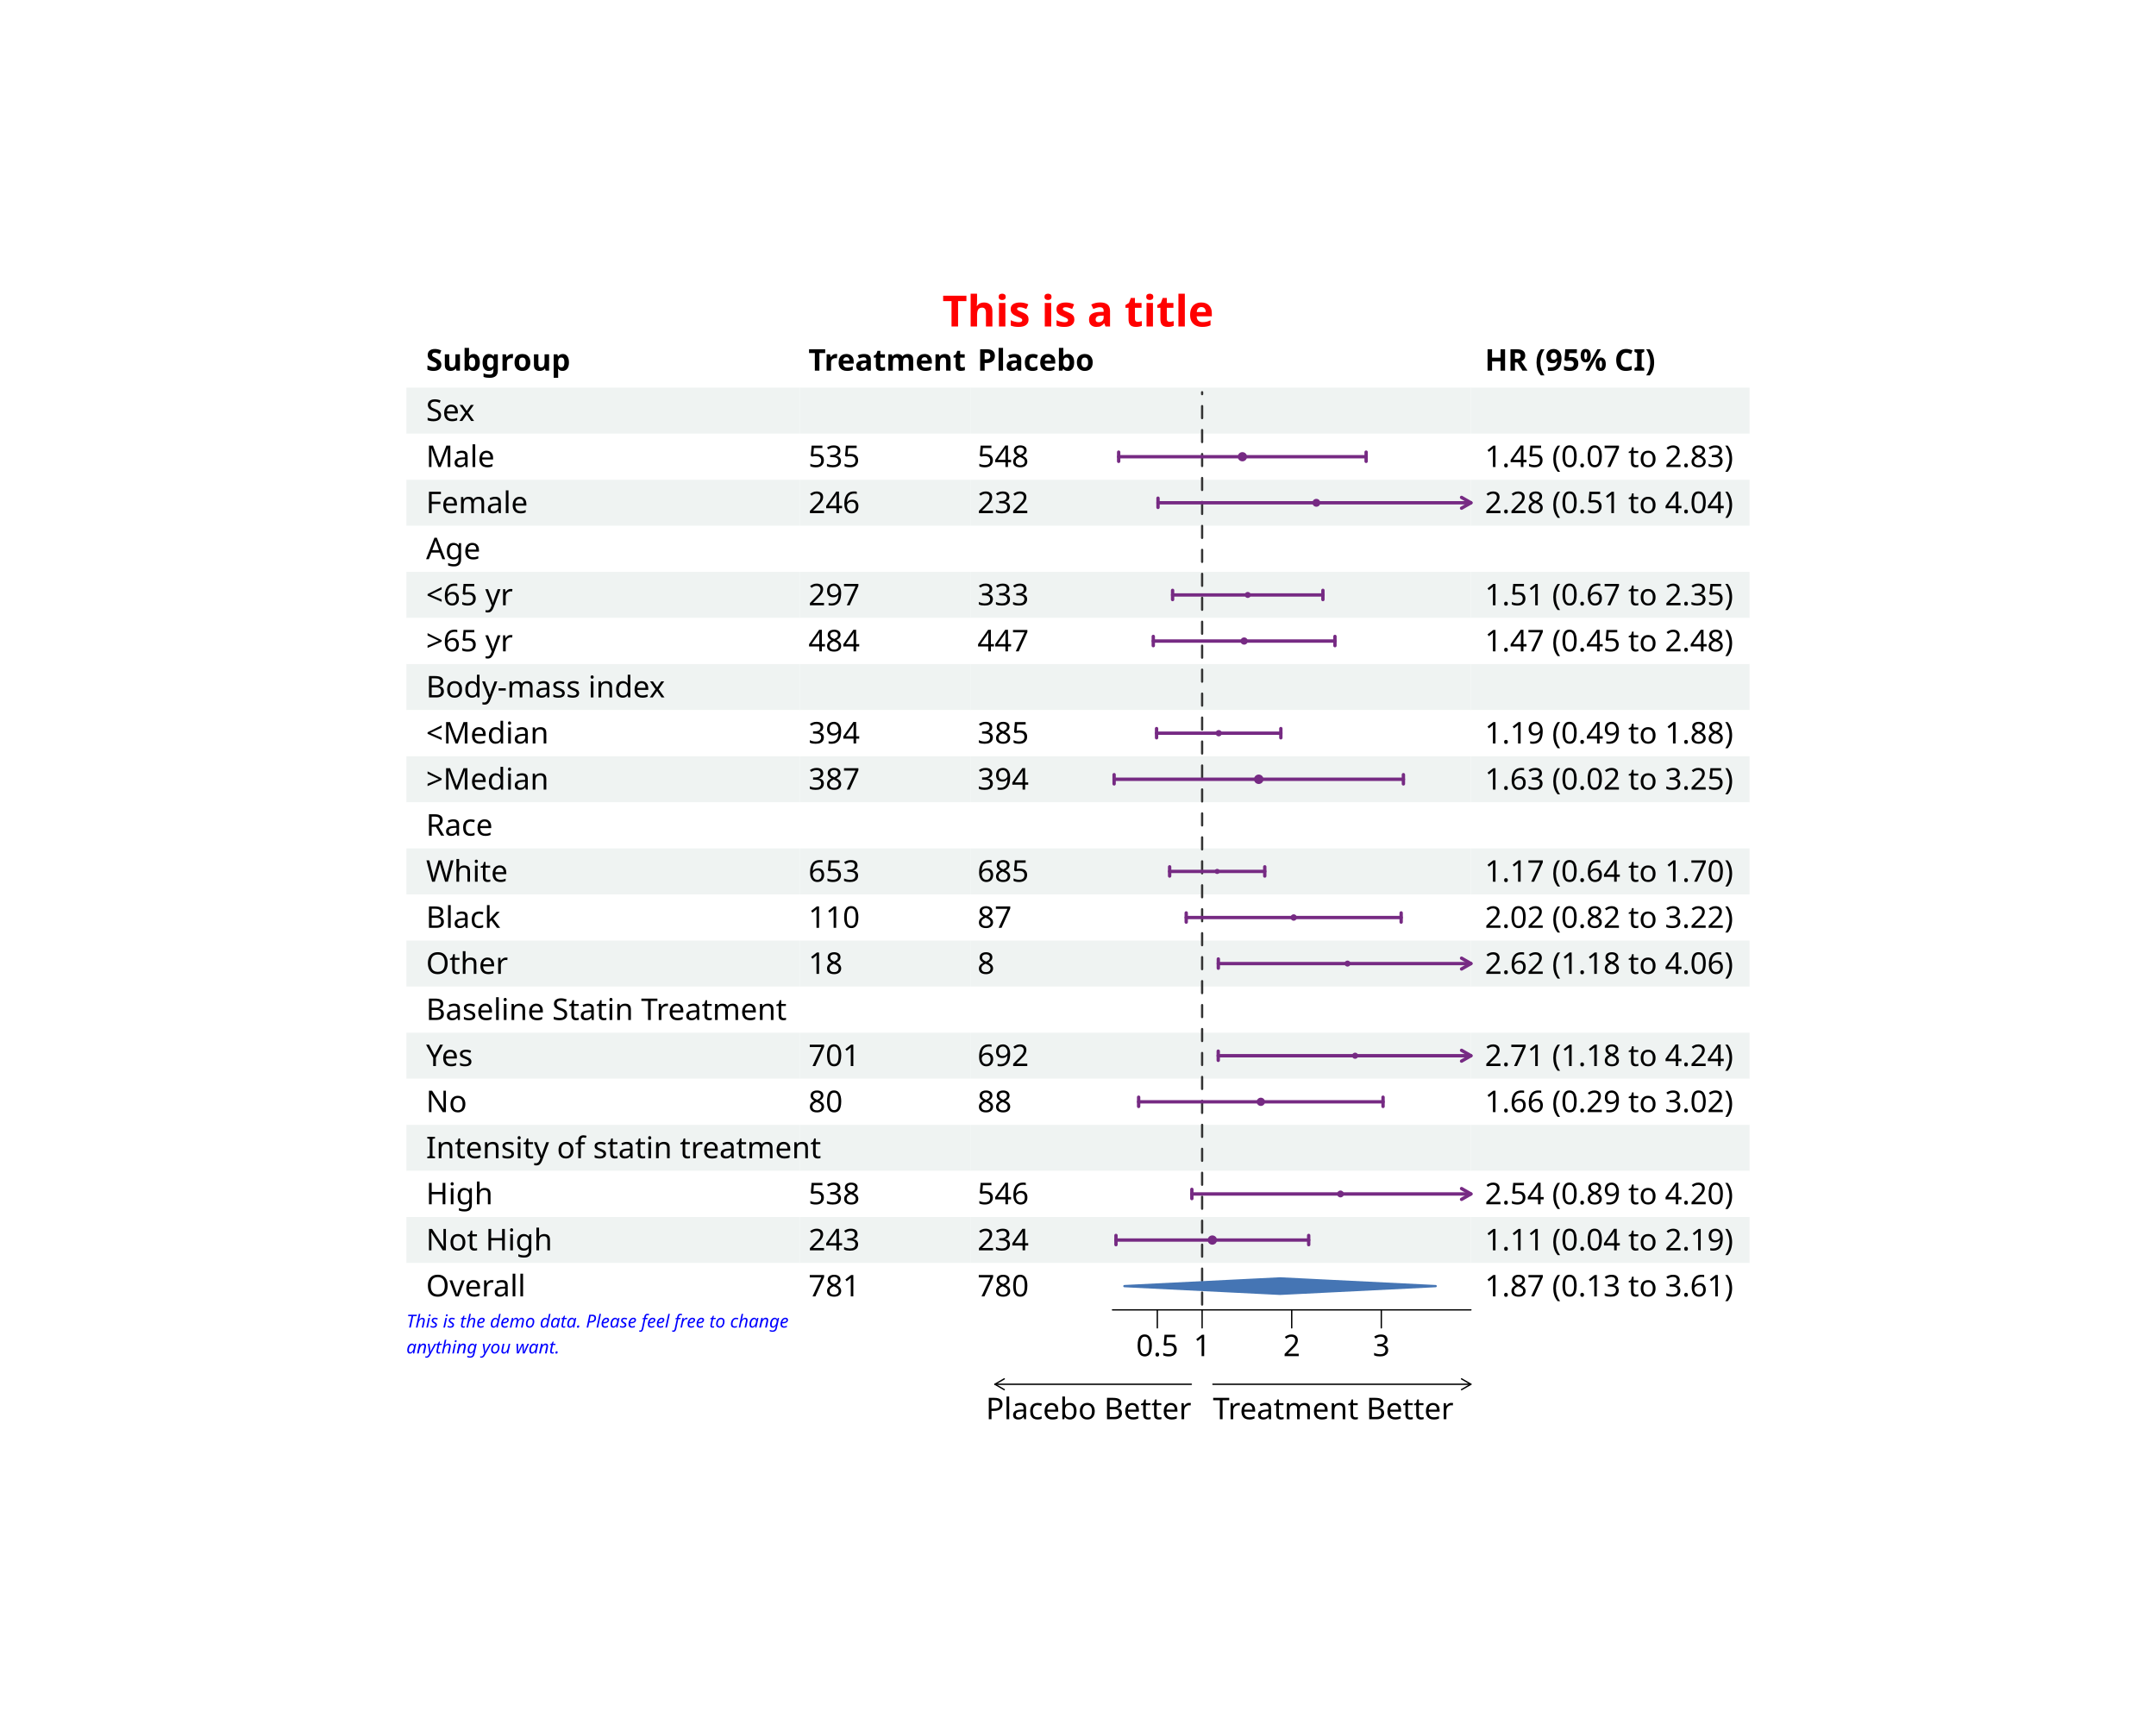
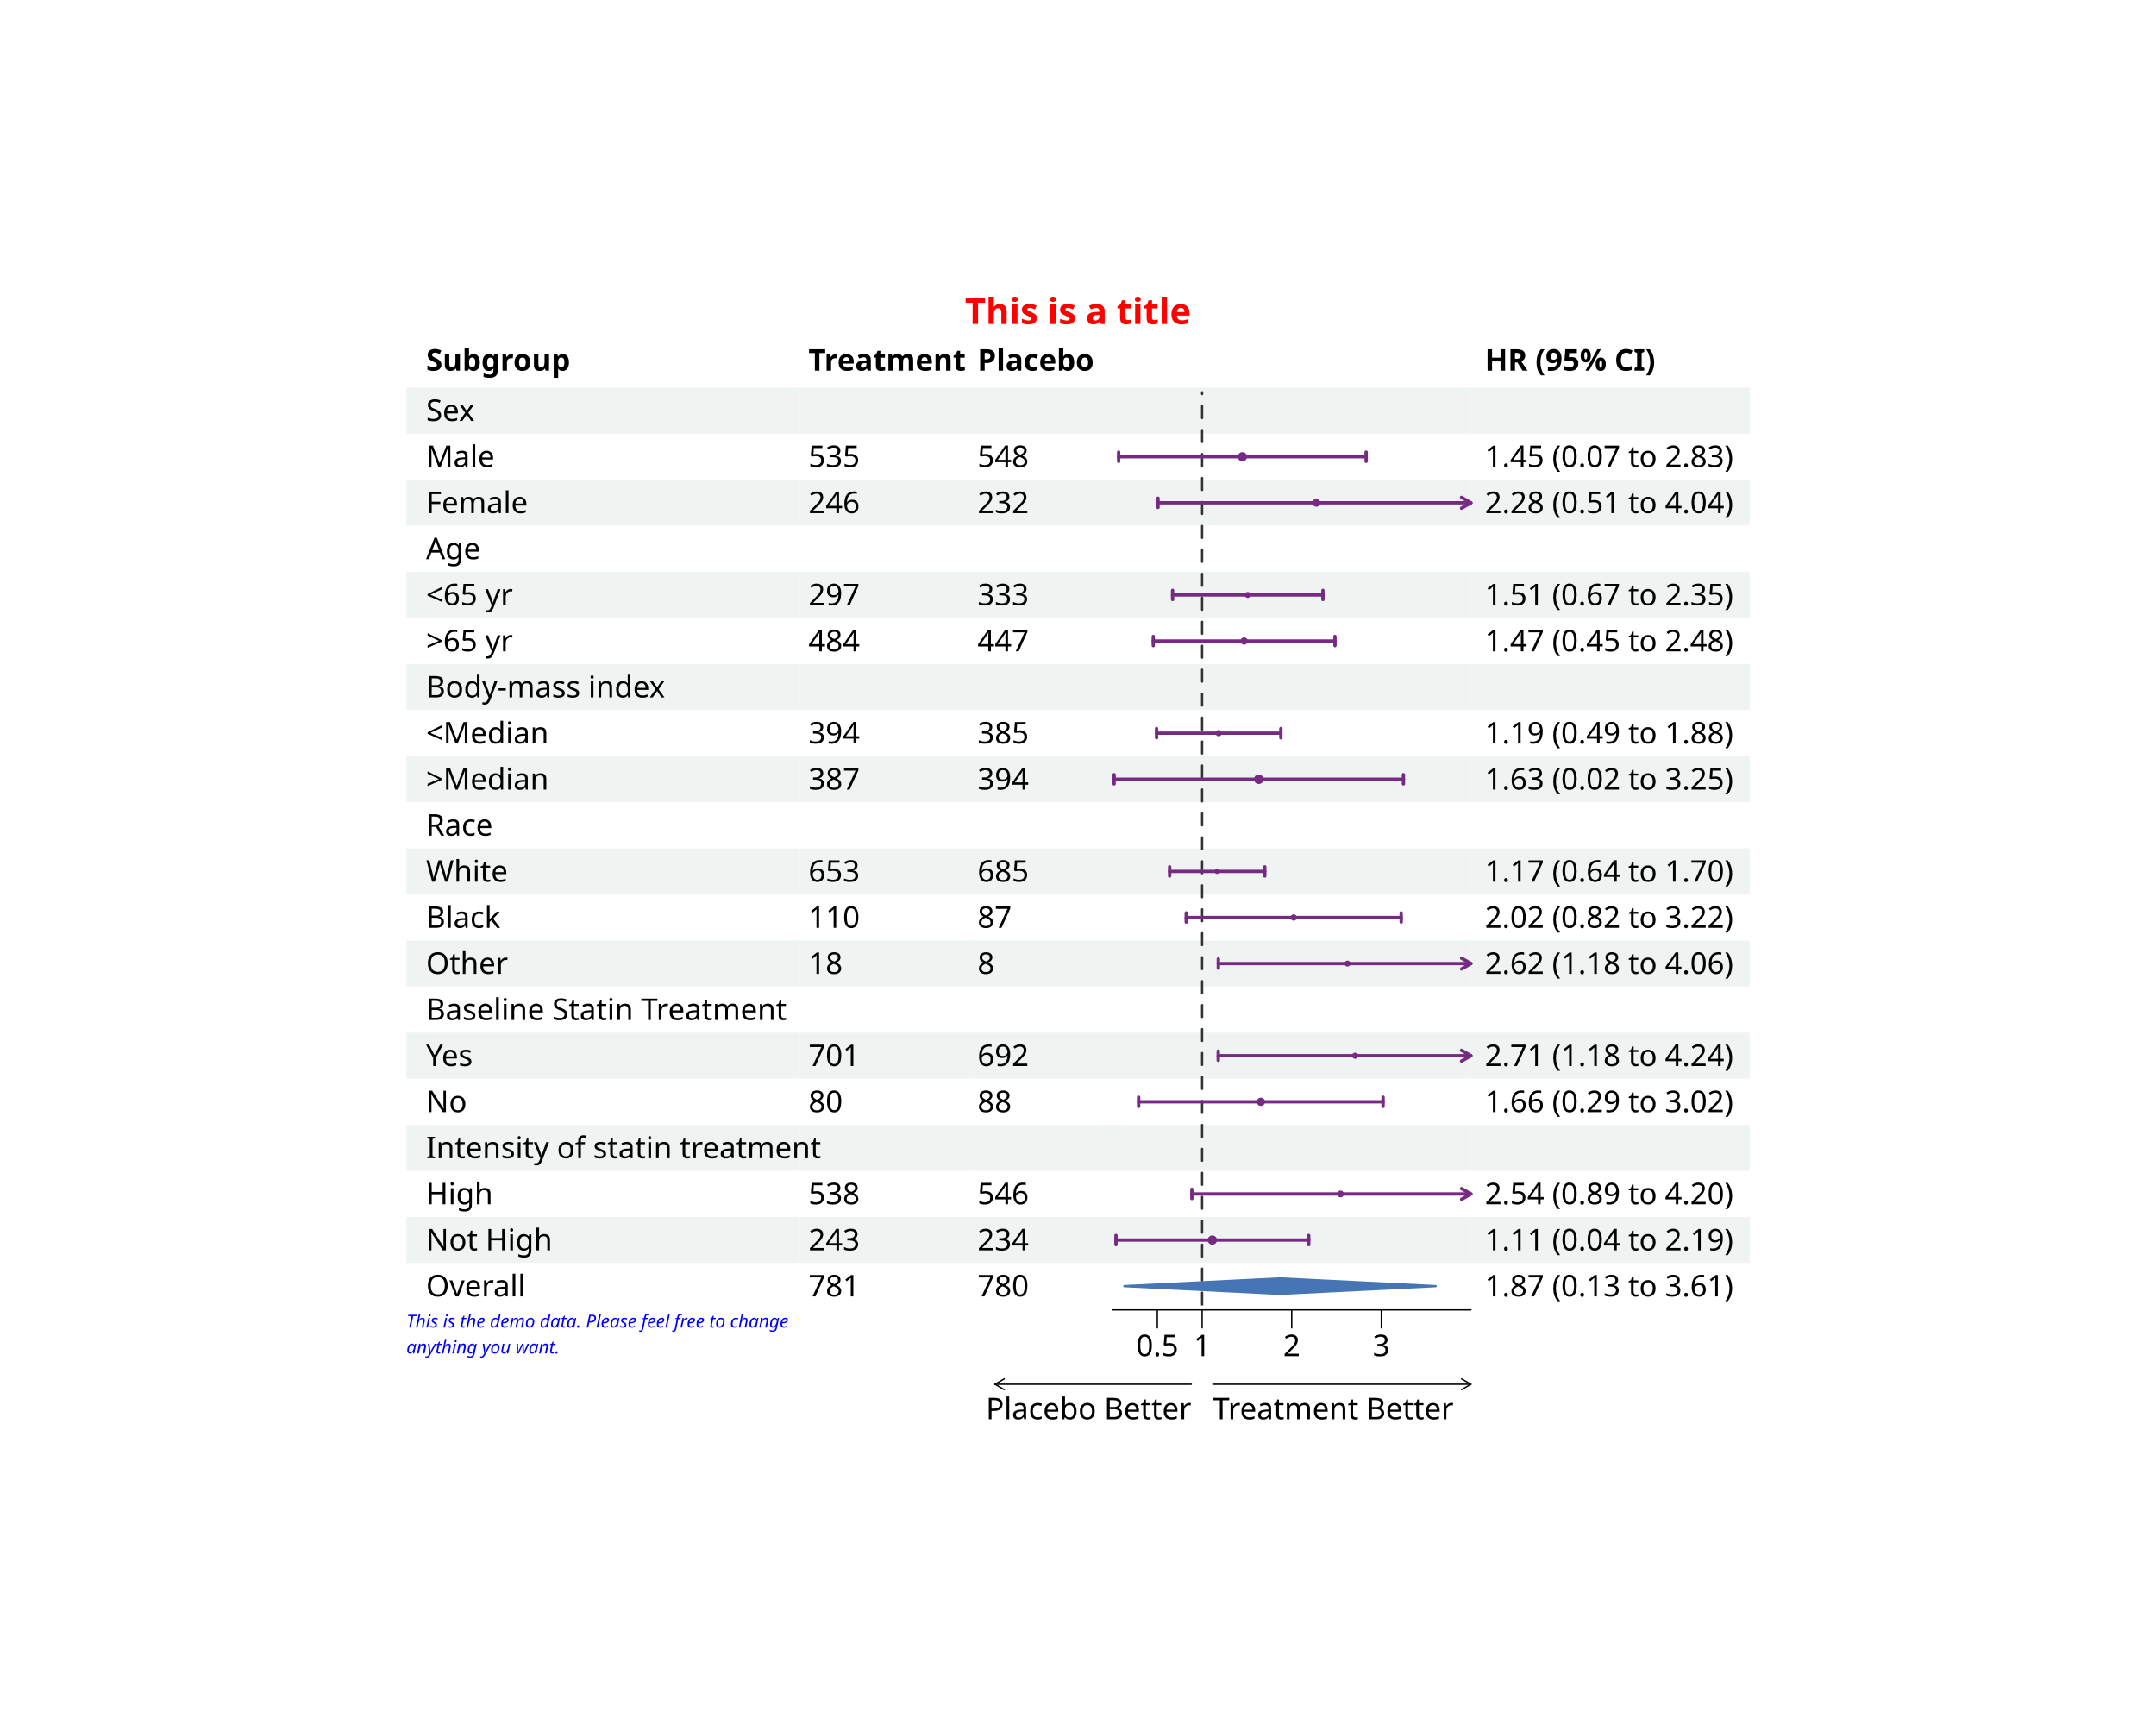
<svg xmlns="http://www.w3.org/2000/svg" class="svglite" data-engine-version="2.0" width="720.00pt" height="576.00pt" viewBox="0 0 720.00 576.00">
  <defs>
    <style type="text/css">
    .svglite line, .svglite polyline, .svglite polygon, .svglite path, .svglite rect, .svglite circle {
      fill: none;
      stroke: #000000;
      stroke-linecap: round;
      stroke-linejoin: round;
      stroke-miterlimit: 10.00;
    }
  </style>
  </defs>
  <rect width="100%" height="100%" style="stroke: none; fill: #FFFFFF;" />
  <defs>
    <clipPath id="cpMC4wMHw3MjAuMDB8MC4wMHw1NzYuMDA=">
      <rect x="0.00" y="0.00" width="720.00" height="576.00" />
    </clipPath>
  </defs>
  <g clip-path="url(#cpMC4wMHw3MjAuMDB8MC4wMHw1NzYuMDA=)">
    <rect x="135.72" y="111.21" width="131.41" height="18.22" style="stroke-width: 0.75; stroke: none; fill: #FFFFFF;" />
    <rect x="267.13" y="111.21" width="56.91" height="18.22" style="stroke-width: 0.75; stroke: none; fill: #FFFFFF;" />
    <rect x="324.05" y="111.21" width="47.48" height="18.22" style="stroke-width: 0.75; stroke: none; fill: #FFFFFF;" />
    <rect x="371.53" y="111.21" width="119.68" height="18.22" style="stroke-width: 0.75; stroke: none; fill: #FFFFFF;" />
    <rect x="491.21" y="111.21" width="93.06" height="18.22" style="stroke-width: 0.75; stroke: none; fill: #FFFFFF;" />
    <rect x="135.72" y="129.43" width="131.41" height="15.39" style="stroke-width: 0.75; stroke: none; fill: #EFF3F2;" />
    <rect x="135.72" y="144.81" width="131.41" height="15.39" style="stroke-width: 0.75; stroke: none; fill: #FFFFFF;" />
    <rect x="135.72" y="160.20" width="131.41" height="15.39" style="stroke-width: 0.75; stroke: none; fill: #EFF3F2;" />
    <rect x="135.72" y="175.59" width="131.41" height="15.39" style="stroke-width: 0.75; stroke: none; fill: #FFFFFF;" />
    <rect x="135.72" y="190.97" width="131.41" height="15.39" style="stroke-width: 0.75; stroke: none; fill: #EFF3F2;" />
    <rect x="135.72" y="206.36" width="131.41" height="15.39" style="stroke-width: 0.75; stroke: none; fill: #FFFFFF;" />
    <rect x="135.72" y="221.74" width="131.41" height="15.39" style="stroke-width: 0.75; stroke: none; fill: #EFF3F2;" />
    <rect x="135.72" y="237.13" width="131.41" height="15.39" style="stroke-width: 0.75; stroke: none; fill: #FFFFFF;" />
    <rect x="135.72" y="252.52" width="131.41" height="15.39" style="stroke-width: 0.75; stroke: none; fill: #EFF3F2;" />
    <rect x="135.72" y="267.90" width="131.41" height="15.39" style="stroke-width: 0.75; stroke: none; fill: #FFFFFF;" />
    <rect x="135.72" y="283.29" width="131.41" height="15.39" style="stroke-width: 0.75; stroke: none; fill: #EFF3F2;" />
    <rect x="135.72" y="298.67" width="131.41" height="15.39" style="stroke-width: 0.75; stroke: none; fill: #FFFFFF;" />
    <rect x="135.72" y="314.06" width="131.41" height="15.39" style="stroke-width: 0.75; stroke: none; fill: #EFF3F2;" />
    <rect x="135.72" y="329.44" width="131.41" height="15.39" style="stroke-width: 0.75; stroke: none; fill: #FFFFFF;" />
    <rect x="135.72" y="344.83" width="131.41" height="15.39" style="stroke-width: 0.75; stroke: none; fill: #EFF3F2;" />
    <rect x="135.72" y="360.22" width="131.41" height="15.39" style="stroke-width: 0.75; stroke: none; fill: #FFFFFF;" />
    <rect x="135.72" y="375.60" width="131.41" height="15.39" style="stroke-width: 0.75; stroke: none; fill: #EFF3F2;" />
    <rect x="135.72" y="390.99" width="131.41" height="15.39" style="stroke-width: 0.75; stroke: none; fill: #FFFFFF;" />
    <rect x="135.72" y="406.37" width="131.41" height="15.39" style="stroke-width: 0.75; stroke: none; fill: #EFF3F2;" />
    <rect x="135.72" y="421.76" width="131.41" height="15.39" style="stroke-width: 0.75; stroke: none; fill: #FFFFFF;" />
    <rect x="267.13" y="129.43" width="56.91" height="15.39" style="stroke-width: 0.75; stroke: none; fill: #EFF3F2;" />
    <rect x="267.13" y="144.81" width="56.91" height="15.39" style="stroke-width: 0.75; stroke: none; fill: #FFFFFF;" />
    <rect x="267.13" y="160.20" width="56.91" height="15.39" style="stroke-width: 0.75; stroke: none; fill: #EFF3F2;" />
    <rect x="267.13" y="175.59" width="56.91" height="15.39" style="stroke-width: 0.75; stroke: none; fill: #FFFFFF;" />
    <rect x="267.13" y="190.97" width="56.91" height="15.39" style="stroke-width: 0.75; stroke: none; fill: #EFF3F2;" />
    <rect x="267.13" y="206.36" width="56.91" height="15.39" style="stroke-width: 0.75; stroke: none; fill: #FFFFFF;" />
    <rect x="267.13" y="221.74" width="56.91" height="15.39" style="stroke-width: 0.75; stroke: none; fill: #EFF3F2;" />
    <rect x="267.13" y="237.13" width="56.91" height="15.39" style="stroke-width: 0.75; stroke: none; fill: #FFFFFF;" />
    <rect x="267.13" y="252.52" width="56.91" height="15.39" style="stroke-width: 0.75; stroke: none; fill: #EFF3F2;" />
    <rect x="267.13" y="267.90" width="56.91" height="15.39" style="stroke-width: 0.75; stroke: none; fill: #FFFFFF;" />
    <rect x="267.13" y="283.29" width="56.91" height="15.39" style="stroke-width: 0.75; stroke: none; fill: #EFF3F2;" />
    <rect x="267.13" y="298.67" width="56.91" height="15.39" style="stroke-width: 0.75; stroke: none; fill: #FFFFFF;" />
    <rect x="267.13" y="314.06" width="56.91" height="15.39" style="stroke-width: 0.75; stroke: none; fill: #EFF3F2;" />
    <rect x="267.13" y="329.44" width="56.91" height="15.39" style="stroke-width: 0.75; stroke: none; fill: #FFFFFF;" />
    <rect x="267.13" y="344.83" width="56.91" height="15.39" style="stroke-width: 0.75; stroke: none; fill: #EFF3F2;" />
    <rect x="267.13" y="360.22" width="56.91" height="15.39" style="stroke-width: 0.75; stroke: none; fill: #FFFFFF;" />
    <rect x="267.13" y="375.60" width="56.91" height="15.39" style="stroke-width: 0.75; stroke: none; fill: #EFF3F2;" />
    <rect x="267.13" y="390.99" width="56.91" height="15.39" style="stroke-width: 0.75; stroke: none; fill: #FFFFFF;" />
    <rect x="267.13" y="406.37" width="56.91" height="15.39" style="stroke-width: 0.75; stroke: none; fill: #EFF3F2;" />
    <rect x="267.13" y="421.76" width="56.91" height="15.39" style="stroke-width: 0.75; stroke: none; fill: #FFFFFF;" />
    <rect x="324.05" y="129.43" width="47.48" height="15.39" style="stroke-width: 0.75; stroke: none; fill: #EFF3F2;" />
    <rect x="324.05" y="144.81" width="47.48" height="15.39" style="stroke-width: 0.75; stroke: none; fill: #FFFFFF;" />
    <rect x="324.05" y="160.20" width="47.48" height="15.39" style="stroke-width: 0.75; stroke: none; fill: #EFF3F2;" />
    <rect x="324.05" y="175.59" width="47.48" height="15.39" style="stroke-width: 0.75; stroke: none; fill: #FFFFFF;" />
    <rect x="324.05" y="190.97" width="47.48" height="15.39" style="stroke-width: 0.75; stroke: none; fill: #EFF3F2;" />
    <rect x="324.05" y="206.36" width="47.48" height="15.39" style="stroke-width: 0.75; stroke: none; fill: #FFFFFF;" />
    <rect x="324.05" y="221.74" width="47.48" height="15.39" style="stroke-width: 0.75; stroke: none; fill: #EFF3F2;" />
    <rect x="324.05" y="237.13" width="47.48" height="15.39" style="stroke-width: 0.75; stroke: none; fill: #FFFFFF;" />
    <rect x="324.05" y="252.52" width="47.48" height="15.39" style="stroke-width: 0.75; stroke: none; fill: #EFF3F2;" />
    <rect x="324.05" y="267.90" width="47.48" height="15.39" style="stroke-width: 0.75; stroke: none; fill: #FFFFFF;" />
    <rect x="324.05" y="283.29" width="47.48" height="15.39" style="stroke-width: 0.75; stroke: none; fill: #EFF3F2;" />
    <rect x="324.05" y="298.67" width="47.48" height="15.39" style="stroke-width: 0.75; stroke: none; fill: #FFFFFF;" />
    <rect x="324.05" y="314.06" width="47.48" height="15.39" style="stroke-width: 0.75; stroke: none; fill: #EFF3F2;" />
    <rect x="324.05" y="329.44" width="47.48" height="15.39" style="stroke-width: 0.75; stroke: none; fill: #FFFFFF;" />
    <rect x="324.05" y="344.83" width="47.48" height="15.39" style="stroke-width: 0.75; stroke: none; fill: #EFF3F2;" />
    <rect x="324.05" y="360.22" width="47.48" height="15.39" style="stroke-width: 0.75; stroke: none; fill: #FFFFFF;" />
    <rect x="324.05" y="375.60" width="47.48" height="15.39" style="stroke-width: 0.75; stroke: none; fill: #EFF3F2;" />
    <rect x="324.05" y="390.99" width="47.48" height="15.39" style="stroke-width: 0.75; stroke: none; fill: #FFFFFF;" />
    <rect x="324.05" y="406.37" width="47.48" height="15.39" style="stroke-width: 0.75; stroke: none; fill: #EFF3F2;" />
    <rect x="324.05" y="421.76" width="47.48" height="15.39" style="stroke-width: 0.75; stroke: none; fill: #FFFFFF;" />
    <rect x="371.53" y="129.43" width="119.68" height="15.39" style="stroke-width: 0.75; stroke: none; fill: #EFF3F2;" />
    <rect x="371.53" y="144.81" width="119.68" height="15.39" style="stroke-width: 0.75; stroke: none; fill: #FFFFFF;" />
    <rect x="371.53" y="160.20" width="119.68" height="15.39" style="stroke-width: 0.75; stroke: none; fill: #EFF3F2;" />
    <rect x="371.53" y="175.59" width="119.68" height="15.39" style="stroke-width: 0.75; stroke: none; fill: #FFFFFF;" />
    <rect x="371.53" y="190.97" width="119.68" height="15.39" style="stroke-width: 0.75; stroke: none; fill: #EFF3F2;" />
    <rect x="371.53" y="206.36" width="119.68" height="15.39" style="stroke-width: 0.75; stroke: none; fill: #FFFFFF;" />
    <rect x="371.53" y="221.74" width="119.68" height="15.39" style="stroke-width: 0.75; stroke: none; fill: #EFF3F2;" />
    <rect x="371.53" y="237.13" width="119.68" height="15.39" style="stroke-width: 0.75; stroke: none; fill: #FFFFFF;" />
    <rect x="371.53" y="252.52" width="119.68" height="15.39" style="stroke-width: 0.75; stroke: none; fill: #EFF3F2;" />
    <rect x="371.53" y="267.90" width="119.68" height="15.39" style="stroke-width: 0.75; stroke: none; fill: #FFFFFF;" />
    <rect x="371.53" y="283.29" width="119.68" height="15.39" style="stroke-width: 0.75; stroke: none; fill: #EFF3F2;" />
    <rect x="371.53" y="298.67" width="119.68" height="15.39" style="stroke-width: 0.75; stroke: none; fill: #FFFFFF;" />
    <rect x="371.53" y="314.06" width="119.68" height="15.39" style="stroke-width: 0.75; stroke: none; fill: #EFF3F2;" />
    <rect x="371.53" y="329.44" width="119.68" height="15.39" style="stroke-width: 0.75; stroke: none; fill: #FFFFFF;" />
    <rect x="371.53" y="344.83" width="119.68" height="15.39" style="stroke-width: 0.75; stroke: none; fill: #EFF3F2;" />
    <rect x="371.53" y="360.22" width="119.68" height="15.39" style="stroke-width: 0.75; stroke: none; fill: #FFFFFF;" />
    <rect x="371.53" y="375.60" width="119.68" height="15.39" style="stroke-width: 0.75; stroke: none; fill: #EFF3F2;" />
    <rect x="371.53" y="390.99" width="119.68" height="15.39" style="stroke-width: 0.75; stroke: none; fill: #FFFFFF;" />
    <rect x="371.53" y="406.37" width="119.68" height="15.39" style="stroke-width: 0.75; stroke: none; fill: #EFF3F2;" />
    <rect x="371.53" y="421.76" width="119.68" height="15.39" style="stroke-width: 0.75; stroke: none; fill: #FFFFFF;" />
    <rect x="491.21" y="129.43" width="93.06" height="15.39" style="stroke-width: 0.75; stroke: none; fill: #EFF3F2;" />
    <rect x="491.21" y="144.81" width="93.06" height="15.39" style="stroke-width: 0.75; stroke: none; fill: #FFFFFF;" />
    <rect x="491.21" y="160.20" width="93.06" height="15.39" style="stroke-width: 0.75; stroke: none; fill: #EFF3F2;" />
    <rect x="491.21" y="175.59" width="93.06" height="15.39" style="stroke-width: 0.75; stroke: none; fill: #FFFFFF;" />
    <rect x="491.21" y="190.97" width="93.06" height="15.39" style="stroke-width: 0.75; stroke: none; fill: #EFF3F2;" />
    <rect x="491.21" y="206.36" width="93.06" height="15.39" style="stroke-width: 0.75; stroke: none; fill: #FFFFFF;" />
    <rect x="491.21" y="221.74" width="93.06" height="15.39" style="stroke-width: 0.75; stroke: none; fill: #EFF3F2;" />
    <rect x="491.21" y="237.13" width="93.06" height="15.39" style="stroke-width: 0.75; stroke: none; fill: #FFFFFF;" />
    <rect x="491.21" y="252.52" width="93.06" height="15.39" style="stroke-width: 0.75; stroke: none; fill: #EFF3F2;" />
    <rect x="491.21" y="267.90" width="93.06" height="15.39" style="stroke-width: 0.75; stroke: none; fill: #FFFFFF;" />
    <rect x="491.21" y="283.29" width="93.06" height="15.39" style="stroke-width: 0.75; stroke: none; fill: #EFF3F2;" />
    <rect x="491.21" y="298.67" width="93.06" height="15.39" style="stroke-width: 0.75; stroke: none; fill: #FFFFFF;" />
    <rect x="491.21" y="314.06" width="93.06" height="15.39" style="stroke-width: 0.75; stroke: none; fill: #EFF3F2;" />
    <rect x="491.21" y="329.44" width="93.06" height="15.39" style="stroke-width: 0.75; stroke: none; fill: #FFFFFF;" />
    <rect x="491.21" y="344.83" width="93.06" height="15.39" style="stroke-width: 0.75; stroke: none; fill: #EFF3F2;" />
    <rect x="491.21" y="360.22" width="93.06" height="15.39" style="stroke-width: 0.75; stroke: none; fill: #FFFFFF;" />
    <rect x="491.21" y="375.60" width="93.06" height="15.39" style="stroke-width: 0.75; stroke: none; fill: #EFF3F2;" />
    <rect x="491.21" y="390.99" width="93.06" height="15.39" style="stroke-width: 0.75; stroke: none; fill: #FFFFFF;" />
    <rect x="491.21" y="406.37" width="93.06" height="15.39" style="stroke-width: 0.75; stroke: none; fill: #EFF3F2;" />
    <rect x="491.21" y="421.76" width="93.06" height="15.39" style="stroke-width: 0.75; stroke: none; fill: #FFFFFF;" />
    <text x="142.29" y="123.76" style="font-size: 10.00px; font-weight: bold; font-family: sans;" textLength="43.37px" lengthAdjust="spacingAndGlyphs">Subgroup</text>
    <text x="142.29" y="140.56" style="font-size: 10.00px; font-family: sans;" textLength="17.24px" lengthAdjust="spacingAndGlyphs">Sex</text>
    <text x="269.98" y="123.76" style="font-size: 10.00px; font-weight: bold; font-family: sans;" textLength="45.58px" lengthAdjust="spacingAndGlyphs">Treatment</text>
    <text x="142.29" y="155.95" style="font-size: 10.00px; font-family: sans;" textLength="35.57px" lengthAdjust="spacingAndGlyphs">     Male</text>
    <text x="326.42" y="123.76" style="font-size: 10.00px; font-weight: bold; font-family: sans;" textLength="36.14px" lengthAdjust="spacingAndGlyphs">Placebo</text>
    <text x="142.29" y="171.33" style="font-size: 10.00px; font-family: sans;" textLength="47.24px" lengthAdjust="spacingAndGlyphs">     Female</text>
    <text x="377.52" y="123.76" style="font-size: 10.00px; font-weight: bold; font-family: sans;" textLength="2.78px" lengthAdjust="spacingAndGlyphs"> </text>
    <text x="142.29" y="186.72" style="font-size: 10.00px; font-family: sans;" textLength="17.80px" lengthAdjust="spacingAndGlyphs">Age</text>
    <text x="495.87" y="123.76" style="font-size: 10.00px; font-weight: bold; font-family: sans;" textLength="56.68px" lengthAdjust="spacingAndGlyphs">HR (95% CI)</text>
    <text x="142.29" y="202.11" style="font-size: 10.00px; font-family: sans;" textLength="41.97px" lengthAdjust="spacingAndGlyphs">     &lt;65 yr</text>
    <text x="142.29" y="217.49" style="font-size: 10.00px; font-family: sans;" textLength="41.97px" lengthAdjust="spacingAndGlyphs">     &gt;65 yr</text>
    <text x="142.29" y="232.88" style="font-size: 10.00px; font-family: sans;" textLength="76.72px" lengthAdjust="spacingAndGlyphs">Body-mass index</text>
    <text x="142.29" y="248.26" style="font-size: 10.00px; font-family: sans;" textLength="52.54px" lengthAdjust="spacingAndGlyphs">     &lt;Median</text>
    <text x="142.29" y="263.65" style="font-size: 10.00px; font-family: sans;" textLength="52.54px" lengthAdjust="spacingAndGlyphs">     &gt;Median</text>
    <text x="142.29" y="279.03" style="font-size: 10.00px; font-family: sans;" textLength="23.35px" lengthAdjust="spacingAndGlyphs">Race</text>
    <text x="142.29" y="294.42" style="font-size: 10.00px; font-family: sans;" textLength="39.45px" lengthAdjust="spacingAndGlyphs">     White</text>
    <text x="142.29" y="309.81" style="font-size: 10.00px; font-family: sans;" textLength="38.35px" lengthAdjust="spacingAndGlyphs">     Black</text>
    <text x="142.29" y="325.19" style="font-size: 10.00px; font-family: sans;" textLength="38.90px" lengthAdjust="spacingAndGlyphs">     Other</text>
    <text x="142.29" y="340.58" style="font-size: 10.00px; font-family: sans;" textLength="115.07px" lengthAdjust="spacingAndGlyphs">Baseline Statin Treatment</text>
    <text x="142.29" y="355.96" style="font-size: 10.00px; font-family: sans;" textLength="31.13px" lengthAdjust="spacingAndGlyphs">     Yes</text>
    <text x="142.29" y="371.35" style="font-size: 10.00px; font-family: sans;" textLength="26.68px" lengthAdjust="spacingAndGlyphs">     No</text>
    <text x="142.29" y="386.74" style="font-size: 10.00px; font-family: sans;" textLength="120.07px" lengthAdjust="spacingAndGlyphs">Intensity of statin treatment</text>
    <text x="142.29" y="402.12" style="font-size: 10.00px; font-family: sans;" textLength="34.46px" lengthAdjust="spacingAndGlyphs">     High</text>
    <text x="142.29" y="417.51" style="font-size: 10.00px; font-family: sans;" textLength="52.80px" lengthAdjust="spacingAndGlyphs">     Not High</text>
    <text x="142.29" y="432.89" style="font-size: 10.00px; font-family: sans;" textLength="31.68px" lengthAdjust="spacingAndGlyphs">Overall</text>
    <text x="269.98" y="155.95" style="font-size: 10.00px; font-family: sans;" textLength="16.69px" lengthAdjust="spacingAndGlyphs">535</text>
    <text x="269.98" y="171.33" style="font-size: 10.00px; font-family: sans;" textLength="16.69px" lengthAdjust="spacingAndGlyphs">246</text>
    <text x="269.98" y="202.11" style="font-size: 10.00px; font-family: sans;" textLength="16.69px" lengthAdjust="spacingAndGlyphs">297</text>
    <text x="269.98" y="217.49" style="font-size: 10.00px; font-family: sans;" textLength="16.69px" lengthAdjust="spacingAndGlyphs">484</text>
    <text x="269.98" y="248.26" style="font-size: 10.00px; font-family: sans;" textLength="16.69px" lengthAdjust="spacingAndGlyphs">394</text>
    <text x="269.98" y="263.65" style="font-size: 10.00px; font-family: sans;" textLength="16.69px" lengthAdjust="spacingAndGlyphs">387</text>
    <text x="269.98" y="294.42" style="font-size: 10.00px; font-family: sans;" textLength="16.69px" lengthAdjust="spacingAndGlyphs">653</text>
    <text x="269.98" y="309.81" style="font-size: 10.00px; font-family: sans;" textLength="16.69px" lengthAdjust="spacingAndGlyphs">110</text>
    <text x="269.98" y="325.19" style="font-size: 10.00px; font-family: sans;" textLength="11.12px" lengthAdjust="spacingAndGlyphs">18</text>
    <text x="269.98" y="355.96" style="font-size: 10.00px; font-family: sans;" textLength="16.69px" lengthAdjust="spacingAndGlyphs">701</text>
    <text x="269.98" y="371.35" style="font-size: 10.00px; font-family: sans;" textLength="11.12px" lengthAdjust="spacingAndGlyphs">80</text>
    <text x="269.98" y="402.12" style="font-size: 10.00px; font-family: sans;" textLength="16.69px" lengthAdjust="spacingAndGlyphs">538</text>
    <text x="269.98" y="417.51" style="font-size: 10.00px; font-family: sans;" textLength="16.69px" lengthAdjust="spacingAndGlyphs">243</text>
    <text x="269.98" y="432.89" style="font-size: 10.00px; font-family: sans;" textLength="16.69px" lengthAdjust="spacingAndGlyphs">781</text>
    <text x="326.42" y="155.95" style="font-size: 10.00px; font-family: sans;" textLength="16.69px" lengthAdjust="spacingAndGlyphs">548</text>
    <text x="326.42" y="171.33" style="font-size: 10.00px; font-family: sans;" textLength="16.69px" lengthAdjust="spacingAndGlyphs">232</text>
    <text x="326.42" y="202.11" style="font-size: 10.00px; font-family: sans;" textLength="16.69px" lengthAdjust="spacingAndGlyphs">333</text>
    <text x="326.42" y="217.49" style="font-size: 10.00px; font-family: sans;" textLength="16.69px" lengthAdjust="spacingAndGlyphs">447</text>
    <text x="326.42" y="248.26" style="font-size: 10.00px; font-family: sans;" textLength="16.69px" lengthAdjust="spacingAndGlyphs">385</text>
    <text x="326.42" y="263.65" style="font-size: 10.00px; font-family: sans;" textLength="16.69px" lengthAdjust="spacingAndGlyphs">394</text>
    <text x="326.42" y="294.42" style="font-size: 10.00px; font-family: sans;" textLength="16.69px" lengthAdjust="spacingAndGlyphs">685</text>
    <text x="326.42" y="309.81" style="font-size: 10.00px; font-family: sans;" textLength="11.12px" lengthAdjust="spacingAndGlyphs">87</text>
    <text x="326.42" y="325.19" style="font-size: 10.00px; font-family: sans;" textLength="5.56px" lengthAdjust="spacingAndGlyphs">8</text>
    <text x="326.42" y="355.96" style="font-size: 10.00px; font-family: sans;" textLength="16.69px" lengthAdjust="spacingAndGlyphs">692</text>
    <text x="326.42" y="371.35" style="font-size: 10.00px; font-family: sans;" textLength="11.12px" lengthAdjust="spacingAndGlyphs">88</text>
    <text x="326.42" y="402.12" style="font-size: 10.00px; font-family: sans;" textLength="16.69px" lengthAdjust="spacingAndGlyphs">546</text>
    <text x="326.42" y="417.51" style="font-size: 10.00px; font-family: sans;" textLength="16.69px" lengthAdjust="spacingAndGlyphs">234</text>
    <text x="326.42" y="432.89" style="font-size: 10.00px; font-family: sans;" textLength="16.69px" lengthAdjust="spacingAndGlyphs">780</text>
    <text x="377.52" y="140.56" style="font-size: 10.00px; font-family: sans;" textLength="108.34px" lengthAdjust="spacingAndGlyphs">                                       </text>
    <text x="377.52" y="155.95" style="font-size: 10.00px; font-family: sans;" textLength="108.34px" lengthAdjust="spacingAndGlyphs">                                       </text>
    <text x="377.52" y="171.33" style="font-size: 10.00px; font-family: sans;" textLength="108.34px" lengthAdjust="spacingAndGlyphs">                                       </text>
    <text x="377.52" y="186.72" style="font-size: 10.00px; font-family: sans;" textLength="108.34px" lengthAdjust="spacingAndGlyphs">                                       </text>
    <text x="377.52" y="202.11" style="font-size: 10.00px; font-family: sans;" textLength="108.34px" lengthAdjust="spacingAndGlyphs">                                       </text>
    <text x="377.52" y="217.49" style="font-size: 10.00px; font-family: sans;" textLength="108.34px" lengthAdjust="spacingAndGlyphs">                                       </text>
    <text x="377.52" y="232.88" style="font-size: 10.00px; font-family: sans;" textLength="108.34px" lengthAdjust="spacingAndGlyphs">                                       </text>
    <text x="377.52" y="248.26" style="font-size: 10.00px; font-family: sans;" textLength="108.34px" lengthAdjust="spacingAndGlyphs">                                       </text>
    <text x="377.52" y="263.65" style="font-size: 10.00px; font-family: sans;" textLength="108.34px" lengthAdjust="spacingAndGlyphs">                                       </text>
    <text x="377.52" y="279.03" style="font-size: 10.00px; font-family: sans;" textLength="108.34px" lengthAdjust="spacingAndGlyphs">                                       </text>
    <text x="377.52" y="294.42" style="font-size: 10.00px; font-family: sans;" textLength="108.34px" lengthAdjust="spacingAndGlyphs">                                       </text>
    <text x="377.52" y="309.81" style="font-size: 10.00px; font-family: sans;" textLength="108.34px" lengthAdjust="spacingAndGlyphs">                                       </text>
    <text x="377.52" y="325.19" style="font-size: 10.00px; font-family: sans;" textLength="108.34px" lengthAdjust="spacingAndGlyphs">                                       </text>
    <text x="377.52" y="340.58" style="font-size: 10.00px; font-family: sans;" textLength="108.34px" lengthAdjust="spacingAndGlyphs">                                       </text>
    <text x="377.52" y="355.96" style="font-size: 10.00px; font-family: sans;" textLength="108.34px" lengthAdjust="spacingAndGlyphs">                                       </text>
    <text x="377.52" y="371.35" style="font-size: 10.00px; font-family: sans;" textLength="108.34px" lengthAdjust="spacingAndGlyphs">                                       </text>
    <text x="377.52" y="386.74" style="font-size: 10.00px; font-family: sans;" textLength="108.34px" lengthAdjust="spacingAndGlyphs">                                       </text>
    <text x="377.52" y="402.12" style="font-size: 10.00px; font-family: sans;" textLength="108.34px" lengthAdjust="spacingAndGlyphs">                                       </text>
    <text x="377.52" y="417.51" style="font-size: 10.00px; font-family: sans;" textLength="108.34px" lengthAdjust="spacingAndGlyphs">                                       </text>
    <text x="377.52" y="432.89" style="font-size: 10.00px; font-family: sans;" textLength="108.34px" lengthAdjust="spacingAndGlyphs">                                       </text>
    <text x="495.87" y="155.95" style="font-size: 10.00px; font-family: sans;" textLength="81.73px" lengthAdjust="spacingAndGlyphs">1.45 (0.07 to 2.83)</text>
    <text x="495.87" y="171.33" style="font-size: 10.00px; font-family: sans;" textLength="81.73px" lengthAdjust="spacingAndGlyphs">2.28 (0.51 to 4.04)</text>
    <text x="495.87" y="202.11" style="font-size: 10.00px; font-family: sans;" textLength="81.73px" lengthAdjust="spacingAndGlyphs">1.51 (0.67 to 2.35)</text>
    <text x="495.87" y="217.49" style="font-size: 10.00px; font-family: sans;" textLength="81.73px" lengthAdjust="spacingAndGlyphs">1.47 (0.45 to 2.48)</text>
    <text x="495.87" y="248.26" style="font-size: 10.00px; font-family: sans;" textLength="81.73px" lengthAdjust="spacingAndGlyphs">1.19 (0.49 to 1.88)</text>
    <text x="495.87" y="263.65" style="font-size: 10.00px; font-family: sans;" textLength="81.73px" lengthAdjust="spacingAndGlyphs">1.63 (0.02 to 3.25)</text>
    <text x="495.87" y="294.42" style="font-size: 10.00px; font-family: sans;" textLength="81.73px" lengthAdjust="spacingAndGlyphs">1.17 (0.64 to 1.70)</text>
    <text x="495.87" y="309.81" style="font-size: 10.00px; font-family: sans;" textLength="81.73px" lengthAdjust="spacingAndGlyphs">2.02 (0.82 to 3.22)</text>
    <text x="495.87" y="325.19" style="font-size: 10.00px; font-family: sans;" textLength="81.73px" lengthAdjust="spacingAndGlyphs">2.62 (1.18 to 4.06)</text>
    <text x="495.87" y="355.96" style="font-size: 10.00px; font-family: sans;" textLength="81.73px" lengthAdjust="spacingAndGlyphs">2.71 (1.18 to 4.24)</text>
    <text x="495.87" y="371.35" style="font-size: 10.00px; font-family: sans;" textLength="81.73px" lengthAdjust="spacingAndGlyphs">1.66 (0.29 to 3.02)</text>
    <text x="495.87" y="402.12" style="font-size: 10.00px; font-family: sans;" textLength="81.73px" lengthAdjust="spacingAndGlyphs">2.54 (0.89 to 4.20)</text>
    <text x="495.87" y="417.51" style="font-size: 10.00px; font-family: sans;" textLength="81.73px" lengthAdjust="spacingAndGlyphs">1.11 (0.04 to 2.19)</text>
    <text x="495.87" y="432.89" style="font-size: 10.00px; font-family: sans;" textLength="81.73px" lengthAdjust="spacingAndGlyphs">1.87 (0.13 to 3.61)</text>
    <line x1="401.45" y1="435.61" x2="401.45" y2="130.97" style="stroke-width: 0.75; stroke: #333333; stroke-dasharray: 4.00,4.00;" />
    <polyline points="373.58,152.51 456.22,152.51 " style="stroke-width: 1.12; stroke: #762A83;" />
    <line x1="373.58" y1="154.05" x2="373.58" y2="150.97" style="stroke-width: 1.12; stroke: #762A83;" />
    <line x1="456.22" y1="154.05" x2="456.22" y2="150.97" style="stroke-width: 1.12; stroke: #762A83;" />
    <circle cx="414.90" cy="152.51" r="1.54" style="stroke-width: 1.12; stroke: none; fill: #762A83;" />
    <polyline points="386.72,167.89 491.21,167.89 " style="stroke-width: 1.12; stroke: #762A83;" />
    <polyline points="488.09,169.69 491.21,167.89 488.09,166.09 " style="stroke-width: 1.12; stroke: #762A83;" />
    <line x1="386.72" y1="169.43" x2="386.72" y2="166.35" style="stroke-width: 1.12; stroke: #762A83;" />
    <circle cx="439.60" cy="167.89" r="1.32" style="stroke-width: 1.12; stroke: none; fill: #762A83;" />
    <polyline points="391.59,198.66 441.79,198.66 " style="stroke-width: 1.12; stroke: #762A83;" />
    <line x1="391.59" y1="200.20" x2="391.59" y2="197.13" style="stroke-width: 1.12; stroke: #762A83;" />
    <line x1="441.79" y1="200.20" x2="441.79" y2="197.13" style="stroke-width: 1.12; stroke: #762A83;" />
    <circle cx="416.69" cy="198.66" r="1.01" style="stroke-width: 1.12; stroke: none; fill: #762A83;" />
    <polyline points="385.14,214.05 445.81,214.05 " style="stroke-width: 1.12; stroke: #762A83;" />
    <line x1="385.14" y1="215.59" x2="385.14" y2="212.51" style="stroke-width: 1.12; stroke: #762A83;" />
    <line x1="445.81" y1="215.59" x2="445.81" y2="212.51" style="stroke-width: 1.12; stroke: #762A83;" />
    <circle cx="415.48" cy="214.05" r="1.21" style="stroke-width: 1.12; stroke: none; fill: #762A83;" />
    <polyline points="386.24,244.82 427.74,244.82 " style="stroke-width: 1.12; stroke: #762A83;" />
    <line x1="386.24" y1="246.36" x2="386.24" y2="243.28" style="stroke-width: 1.12; stroke: #762A83;" />
    <line x1="427.74" y1="246.36" x2="427.74" y2="243.28" style="stroke-width: 1.12; stroke: #762A83;" />
    <circle cx="406.99" cy="244.82" r="1.06" style="stroke-width: 1.12; stroke: none; fill: #762A83;" />
    <polyline points="372.06,260.21 468.67,260.21 " style="stroke-width: 1.12; stroke: #762A83;" />
    <line x1="372.06" y1="261.75" x2="372.06" y2="258.67" style="stroke-width: 1.12; stroke: #762A83;" />
    <line x1="468.67" y1="261.75" x2="468.67" y2="258.67" style="stroke-width: 1.12; stroke: #762A83;" />
    <circle cx="420.36" cy="260.21" r="1.58" style="stroke-width: 1.12; stroke: none; fill: #762A83;" />
    <polyline points="390.60,290.98 422.37,290.98 " style="stroke-width: 1.12; stroke: #762A83;" />
    <line x1="390.60" y1="292.52" x2="390.60" y2="289.44" style="stroke-width: 1.12; stroke: #762A83;" />
    <line x1="422.37" y1="292.52" x2="422.37" y2="289.44" style="stroke-width: 1.12; stroke: #762A83;" />
    <circle cx="406.48" cy="290.98" r="0.86" style="stroke-width: 1.12; stroke: none; fill: #762A83;" />
    <polyline points="396.14,306.37 467.92,306.37 " style="stroke-width: 1.12; stroke: #762A83;" />
    <line x1="396.14" y1="307.90" x2="396.14" y2="304.83" style="stroke-width: 1.12; stroke: #762A83;" />
    <line x1="467.92" y1="307.90" x2="467.92" y2="304.83" style="stroke-width: 1.12; stroke: #762A83;" />
    <circle cx="432.03" cy="306.37" r="1.07" style="stroke-width: 1.12; stroke: none; fill: #762A83;" />
    <polyline points="406.86,321.75 491.21,321.75 " style="stroke-width: 1.12; stroke: #762A83;" />
    <polyline points="488.09,323.55 491.21,321.75 488.09,319.95 " style="stroke-width: 1.12; stroke: #762A83;" />
    <line x1="406.86" y1="323.29" x2="406.86" y2="320.21" style="stroke-width: 1.12; stroke: #762A83;" />
    <circle cx="450.00" cy="321.75" r="1.01" style="stroke-width: 1.12; stroke: none; fill: #762A83;" />
    <polyline points="406.83,352.52 491.21,352.52 " style="stroke-width: 1.12; stroke: #762A83;" />
    <polyline points="488.09,354.32 491.21,352.52 488.09,350.72 " style="stroke-width: 1.12; stroke: #762A83;" />
    <line x1="406.83" y1="354.06" x2="406.83" y2="350.99" style="stroke-width: 1.12; stroke: #762A83;" />
    <circle cx="452.54" cy="352.52" r="1.03" style="stroke-width: 1.12; stroke: none; fill: #762A83;" />
    <polyline points="380.25,367.91 461.87,367.91 " style="stroke-width: 1.12; stroke: #762A83;" />
    <line x1="380.25" y1="369.45" x2="380.25" y2="366.37" style="stroke-width: 1.12; stroke: #762A83;" />
    <line x1="461.87" y1="369.45" x2="461.87" y2="366.37" style="stroke-width: 1.12; stroke: #762A83;" />
    <circle cx="421.06" cy="367.91" r="1.38" style="stroke-width: 1.12; stroke: none; fill: #762A83;" />
    <polyline points="398.02,398.68 491.21,398.68 " style="stroke-width: 1.12; stroke: #762A83;" />
    <polyline points="488.09,400.48 491.21,398.68 488.09,396.88 " style="stroke-width: 1.12; stroke: #762A83;" />
    <line x1="398.02" y1="400.22" x2="398.02" y2="397.14" style="stroke-width: 1.12; stroke: #762A83;" />
    <circle cx="447.66" cy="398.68" r="1.15" style="stroke-width: 1.12; stroke: none; fill: #762A83;" />
    <polyline points="372.68,414.07 437.04,414.07 " style="stroke-width: 1.12; stroke: #762A83;" />
    <line x1="372.68" y1="415.61" x2="372.68" y2="412.53" style="stroke-width: 1.12; stroke: #762A83;" />
    <line x1="437.04" y1="415.61" x2="437.04" y2="412.53" style="stroke-width: 1.12; stroke: #762A83;" />
    <circle cx="404.86" cy="414.07" r="1.55" style="stroke-width: 1.12; stroke: none; fill: #762A83;" />
    <polygon points="375.49,429.45 427.47,426.87 479.45,429.45 427.47,432.03 " style="stroke-width: 0.75; stroke: #4575B4; fill: #4575B4;" />
    <text x="135.72" y="443.28" style="font-size: 6.00px; font-style: italic; fill: #0000FF; font-family: sans;" textLength="130.42px" lengthAdjust="spacingAndGlyphs">This is the demo data. Please feel free to change</text>
    <text x="135.72" y="451.92" style="font-size: 6.00px; font-style: italic; fill: #0000FF; font-family: sans;" textLength="50.04px" lengthAdjust="spacingAndGlyphs">anything you want.</text>
    <polyline points="371.53,437.39 491.21,437.39 " style="stroke-width: 0.45;" />
    <line x1="386.49" y1="437.39" x2="386.49" y2="443.39" style="stroke-width: 0.45;" />
    <line x1="401.45" y1="437.39" x2="401.45" y2="443.39" style="stroke-width: 0.45;" />
    <line x1="431.37" y1="437.39" x2="431.37" y2="443.39" style="stroke-width: 0.45;" />
    <line x1="461.29" y1="437.39" x2="461.29" y2="443.39" style="stroke-width: 0.45;" />
    <text x="386.49" y="452.83" text-anchor="middle" style="font-size: 10.00px; font-family: sans;" textLength="13.90px" lengthAdjust="spacingAndGlyphs">0.5</text>
    <text x="401.45" y="452.83" text-anchor="middle" style="font-size: 10.00px; font-family: sans;" textLength="5.56px" lengthAdjust="spacingAndGlyphs">1</text>
    <text x="431.37" y="452.83" text-anchor="middle" style="font-size: 10.00px; font-family: sans;" textLength="5.56px" lengthAdjust="spacingAndGlyphs">2</text>
    <text x="461.29" y="452.83" text-anchor="middle" style="font-size: 10.00px; font-family: sans;" textLength="5.56px" lengthAdjust="spacingAndGlyphs">3</text>
    <text x="397.85" y="473.90" text-anchor="end" style="font-size: 10.00px; font-family: sans;" textLength="65.60px" lengthAdjust="spacingAndGlyphs">Placebo Better</text>
    <line x1="332.25" y1="462.22" x2="397.85" y2="462.22" style="stroke-width: 0.45;" />
    <polyline points="335.37,460.42 332.25,462.22 335.37,464.02 " style="stroke-width: 0.45;" />
    <text x="405.05" y="473.90" style="font-size: 10.00px; font-family: sans;" textLength="75.04px" lengthAdjust="spacingAndGlyphs">Treatment Better</text>
    <line x1="491.21" y1="462.22" x2="405.05" y2="462.22" style="stroke-width: 0.45;" />
    <polyline points="488.09,464.02 491.21,462.22 488.09,460.42 " style="stroke-width: 0.45;" />
-     <text x="360.00" y="109.02" text-anchor="middle" style="font-size: 14.40px; font-weight: bold; fill: #FF0000; font-family: sans;" textLength="80.02px" lengthAdjust="spacingAndGlyphs">This is a title</text>
+     <text x="360.00" y="108.19" text-anchor="middle" style="font-size: 12.00px; font-weight: bold; fill: #FF0000; font-family: sans;" textLength="66.69px" lengthAdjust="spacingAndGlyphs">This is a title</text>
  </g>
</svg>
